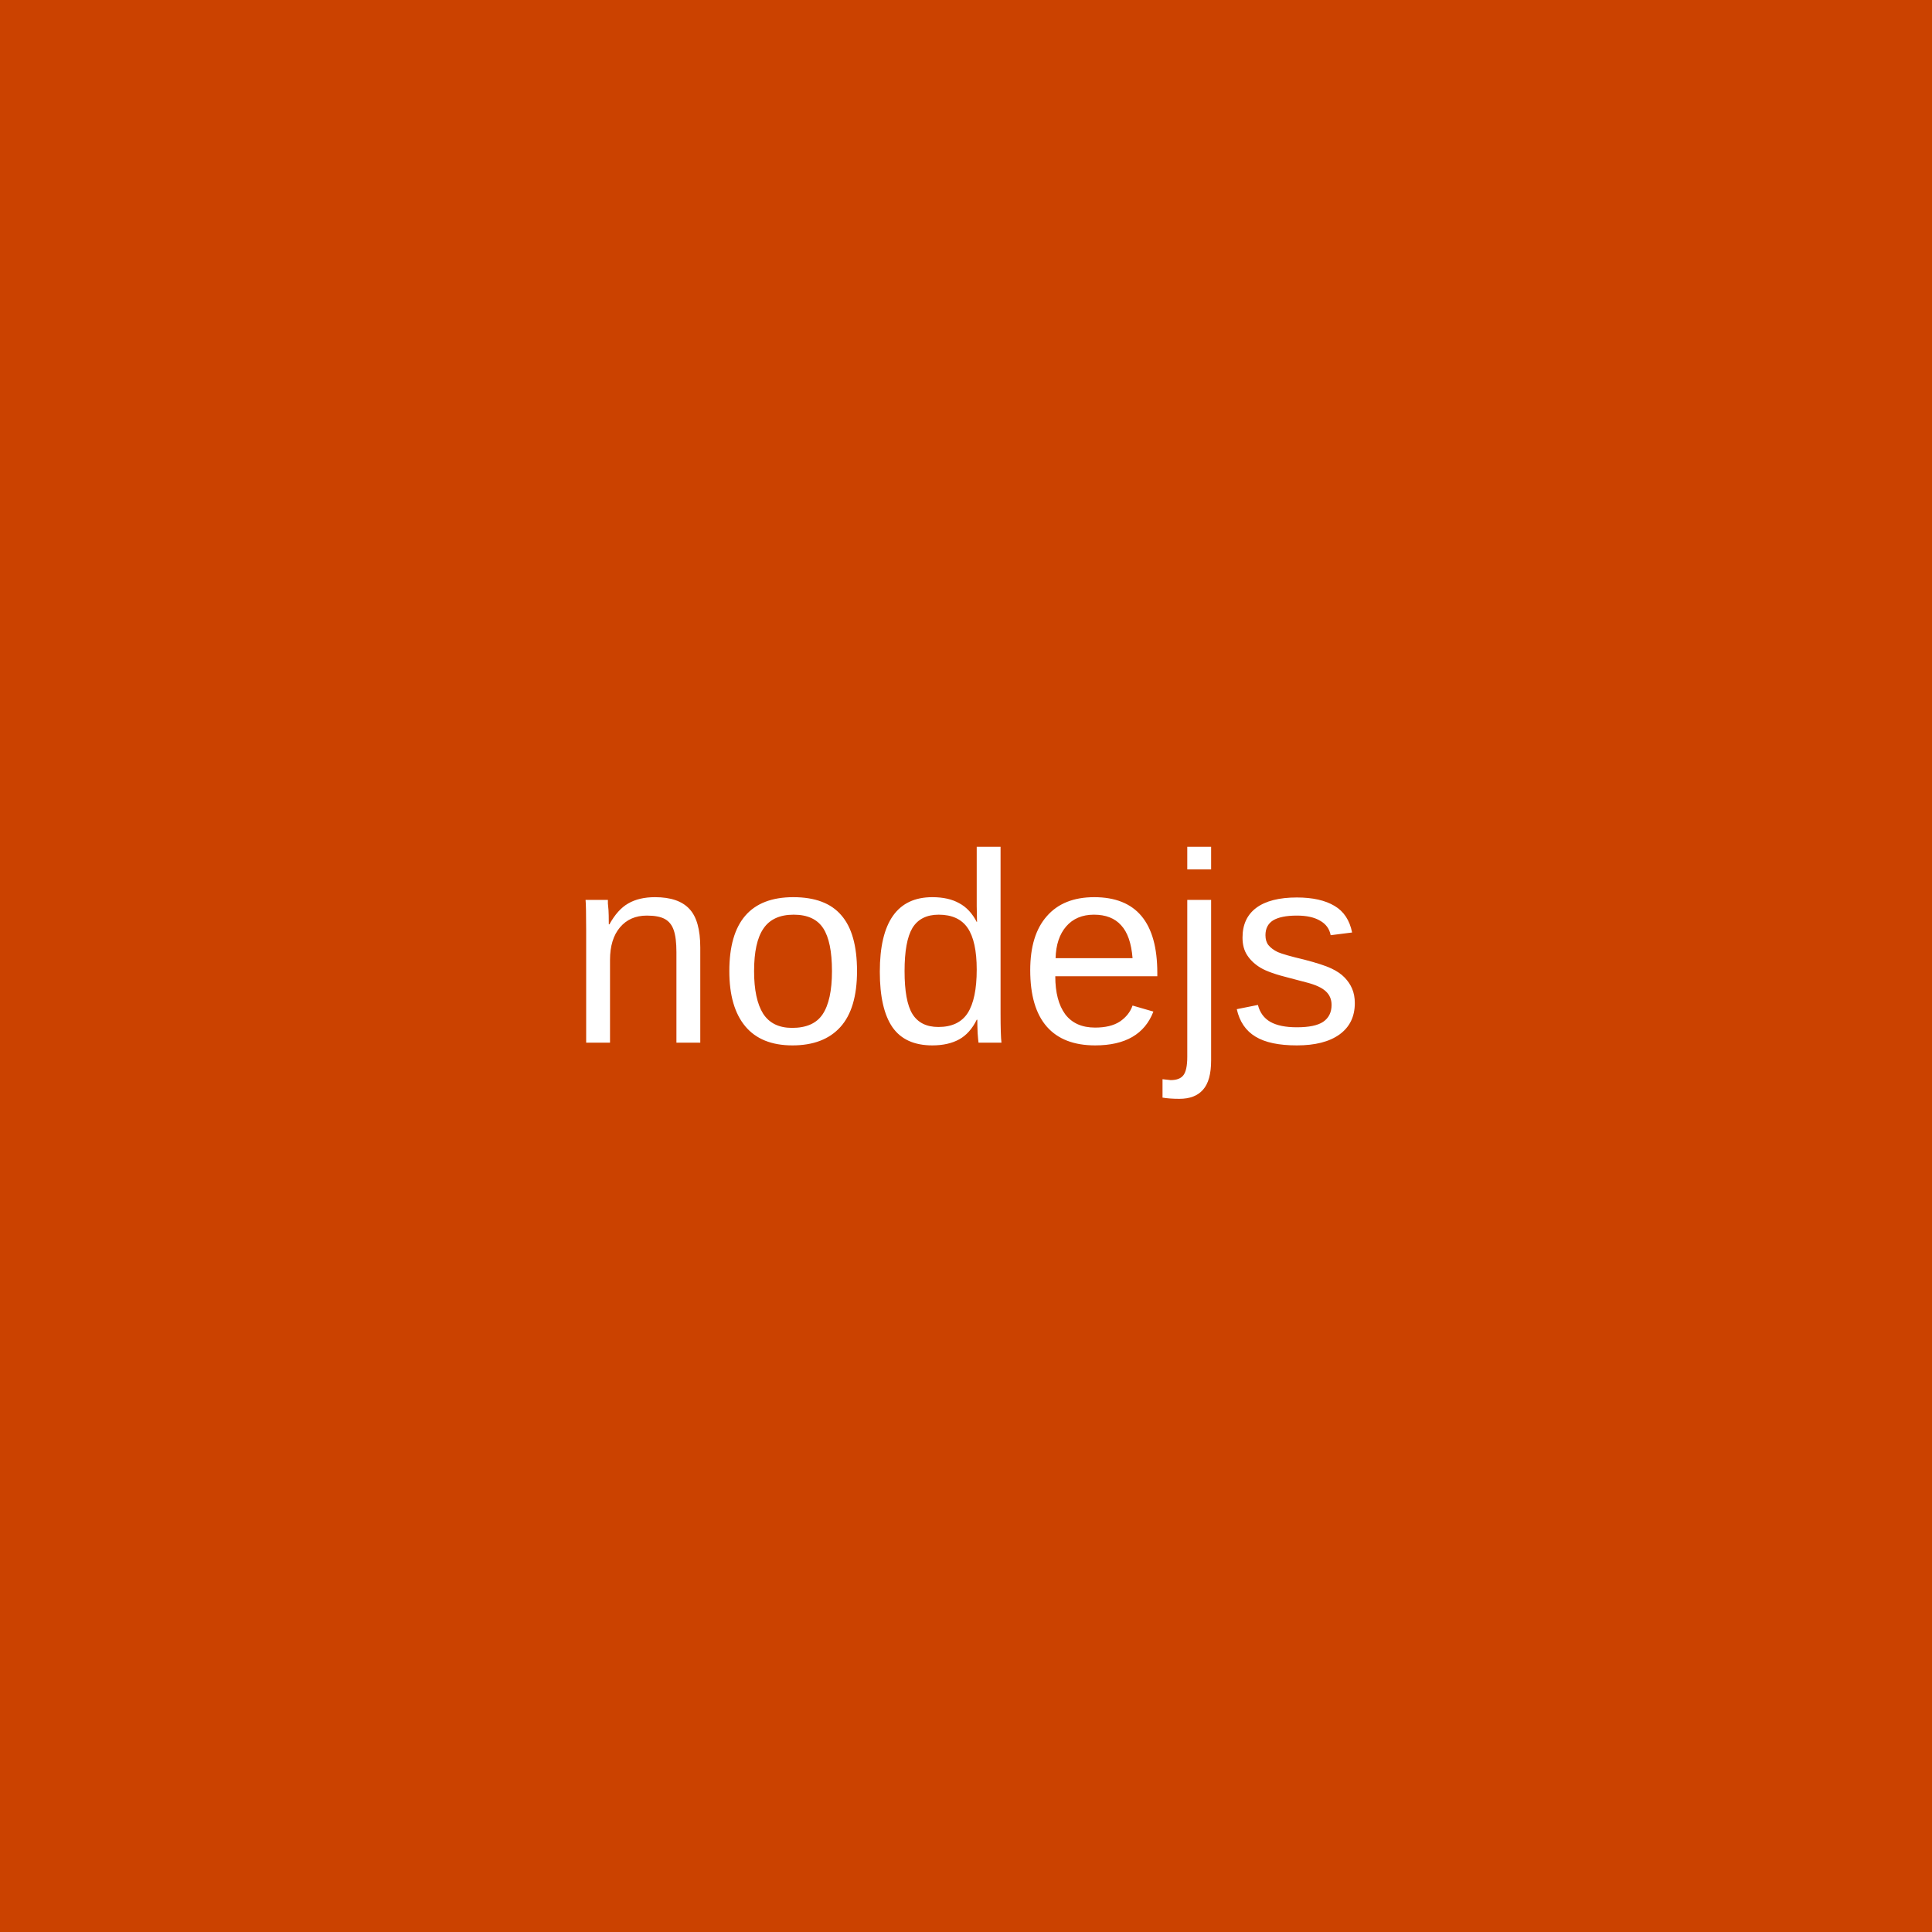
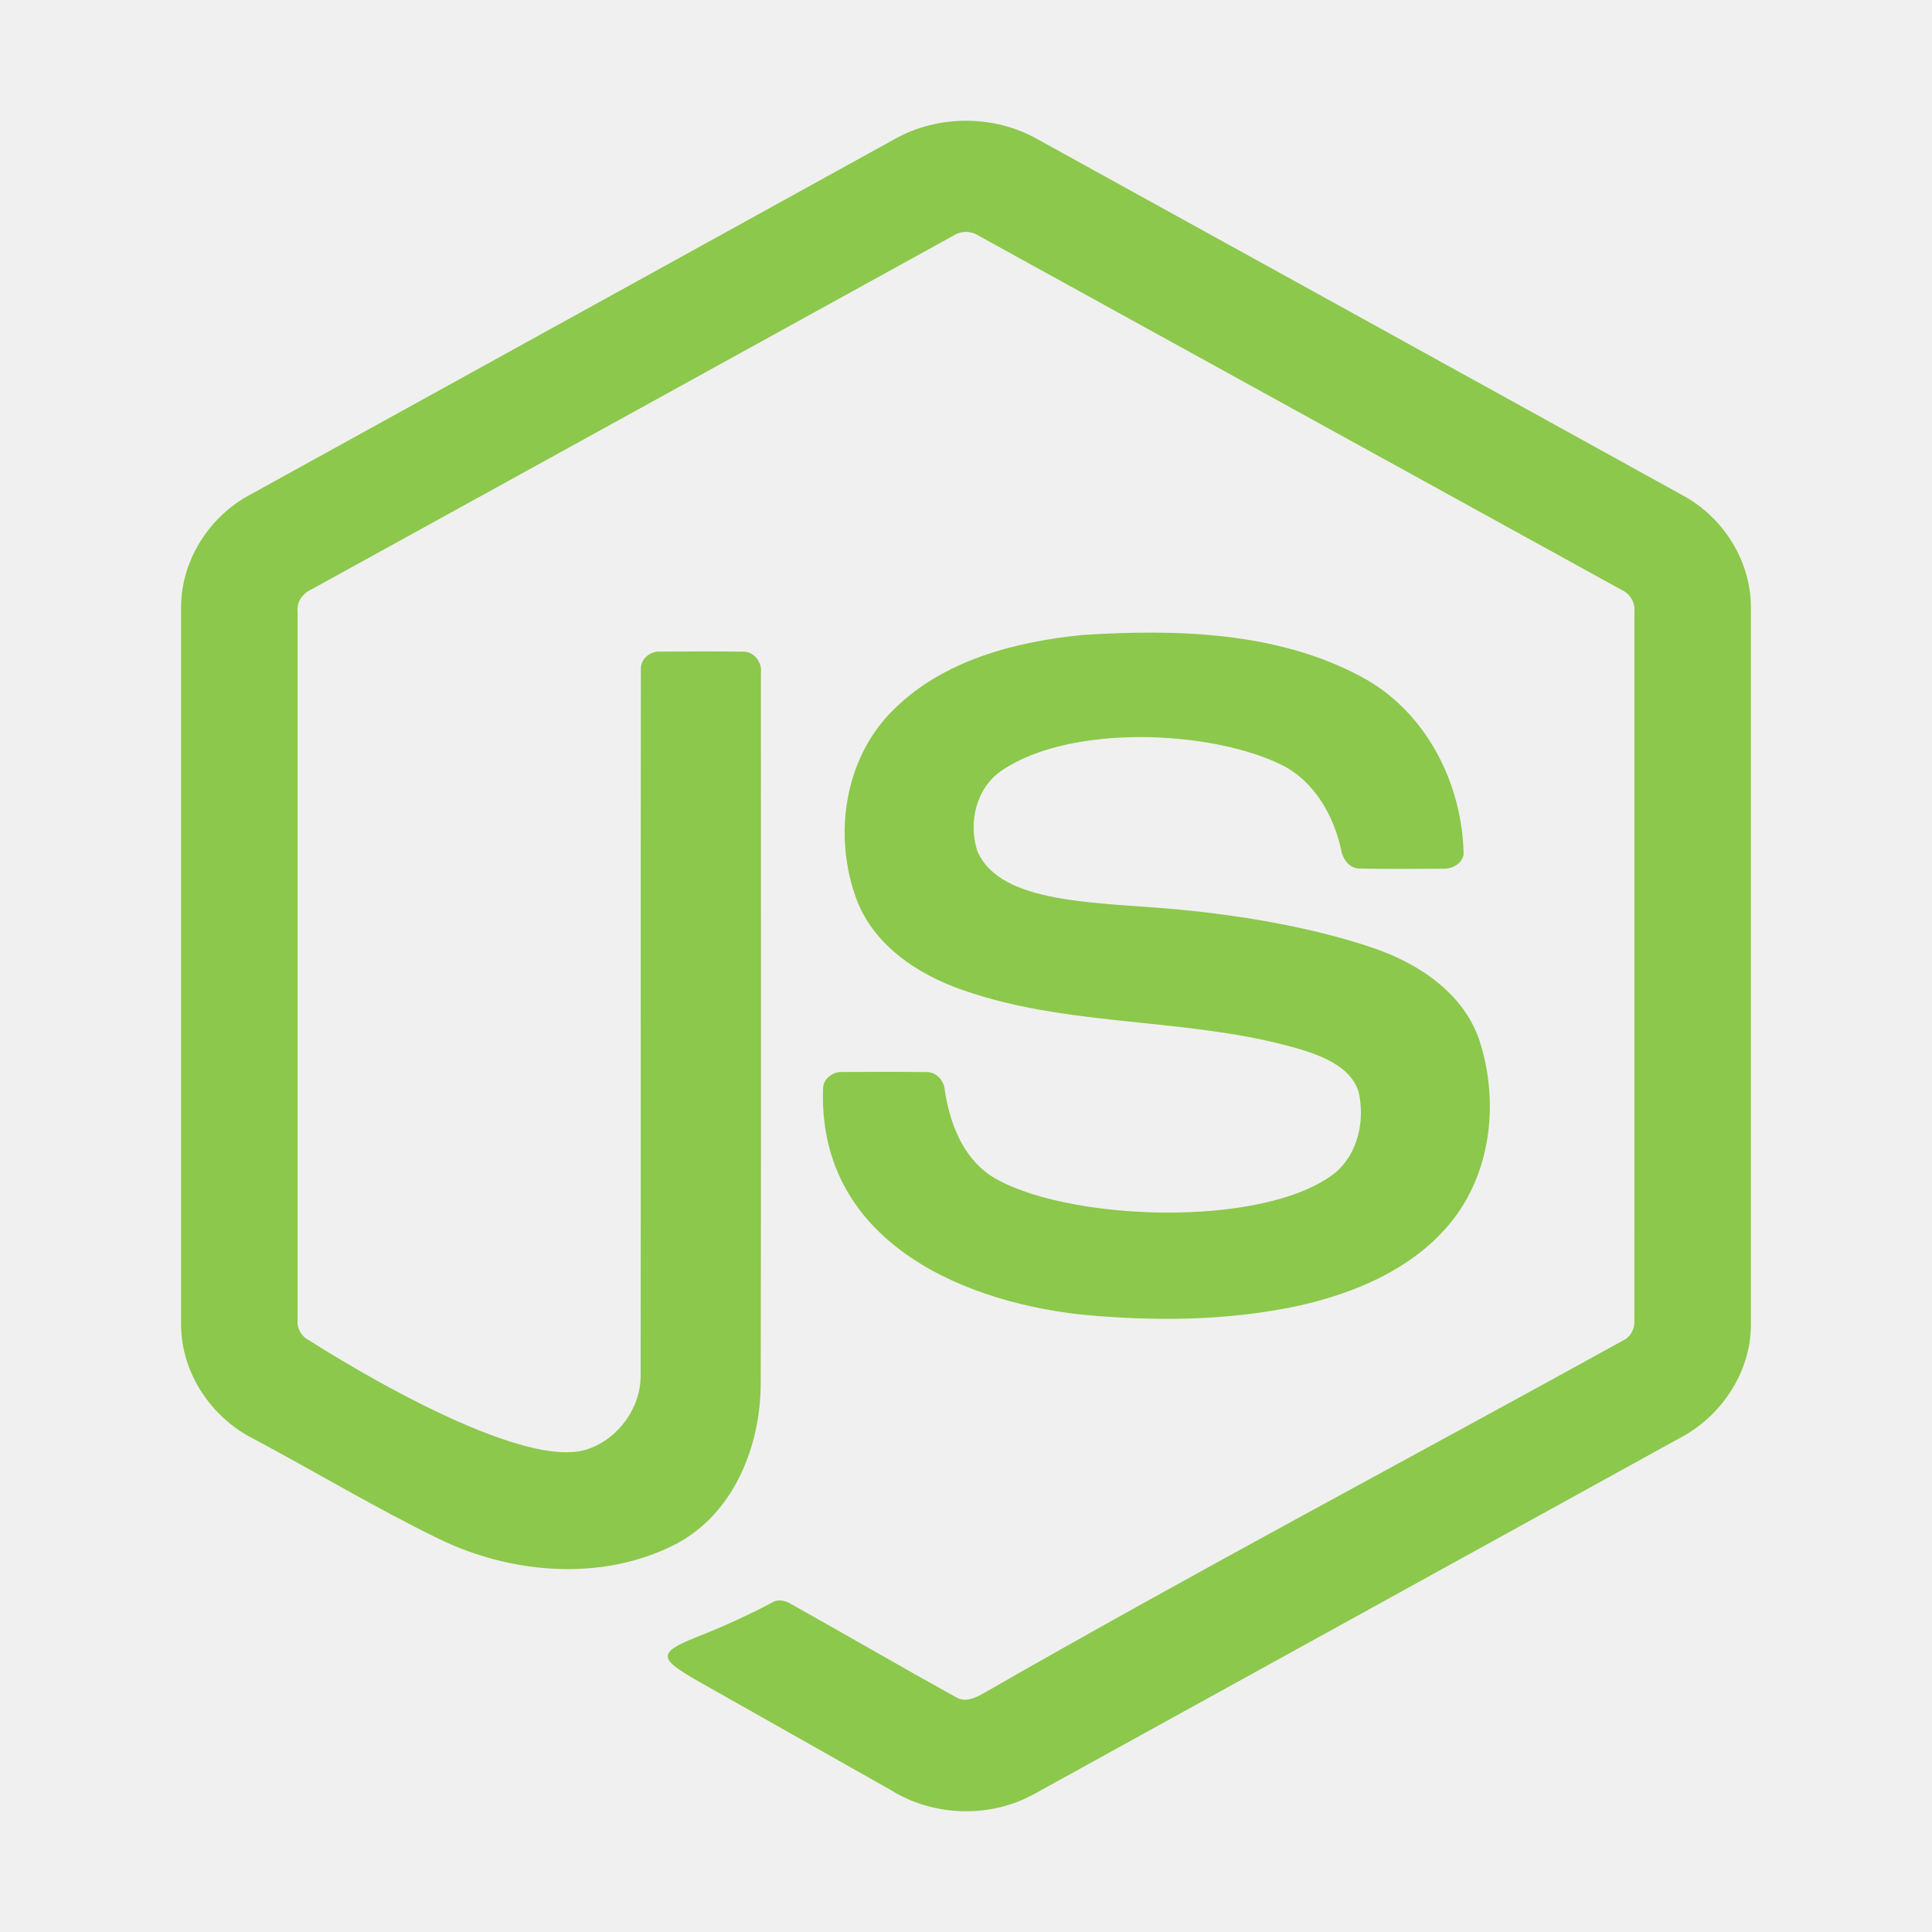
- <svg xmlns="http://www.w3.org/2000/svg" width="100" height="100">
-   <rect width="100%" height="100%" fill="#cb4200" />
-   <text x="50%" y="50%" font-family="Arial, sans-serif" font-size="14" fill="white" text-anchor="middle" dominant-baseline="middle">
-       nodejs
-     </text>
+ <svg xmlns="http://www.w3.org/2000/svg" viewBox="0 0 32 32" fill="none">
+   <g id="SVGRepo_bgCarrier" stroke-width="0" />
+   <g id="SVGRepo_tracerCarrier" stroke-linecap="round" stroke-linejoin="round" />
+   <g id="SVGRepo_iconCarrier">
+     <path d="M17.172 2.299C16.463 1.9 15.537 1.901 14.827 2.299C11.269 4.262 7.711 6.226 4.152 8.189C3.46 8.553 2.993 9.297 3 10.069V21.933C2.995 22.72 3.486 23.471 4.197 23.83C5.219 24.374 6.212 24.973 7.252 25.48C8.455 26.071 9.958 26.201 11.175 25.585C12.163 25.075 12.602 23.939 12.6 22.896C12.608 18.981 12.602 15.065 12.603 11.15C12.627 10.976 12.496 10.79 12.306 10.794C11.852 10.787 11.396 10.79 10.942 10.793C10.77 10.776 10.602 10.919 10.615 11.092C10.609 14.982 10.616 18.873 10.611 22.764C10.621 23.302 10.258 23.82 9.739 24.001C8.541 24.421 5.122 22.201 5.122 22.201C4.997 22.143 4.917 22.007 4.929 21.872C4.929 17.958 4.93 14.043 4.929 10.13C4.912 9.972 5.009 9.83 5.154 9.765C8.7 7.813 12.245 5.857 15.791 3.903C15.914 3.821 16.086 3.821 16.209 3.904C19.755 5.857 23.3 7.812 26.847 9.764C26.993 9.828 27.086 9.973 27.071 10.13C27.07 14.043 27.072 17.958 27.07 21.871C27.08 22.01 27.009 22.144 26.879 22.205C23.366 24.146 19.813 26.025 16.331 28.023C16.18 28.11 16.008 28.209 15.837 28.113C14.922 27.606 14.017 27.08 13.105 26.569C13.006 26.507 12.879 26.48 12.776 26.55C12.367 26.765 11.982 26.94 11.512 27.126C10.852 27.387 10.958 27.494 11.553 27.84C12.62 28.444 13.689 29.046 14.756 29.65C15.459 30.089 16.402 30.12 17.128 29.715C20.686 27.754 24.244 25.79 27.803 23.829C28.511 23.468 29.005 22.72 29 21.933V10.069C29.007 9.313 28.558 8.582 27.886 8.213C24.316 6.239 20.744 4.271 17.172 2.299Z" fill="#8CC84B" />
+     <path d="M22.542 11.206C21.145 10.459 19.484 10.419 17.931 10.517C16.81 10.628 15.631 10.937 14.814 11.741C13.976 12.549 13.794 13.854 14.192 14.909C14.477 15.654 15.195 16.139 15.937 16.395C16.893 16.733 17.898 16.837 18.903 16.941C19.819 17.037 20.736 17.132 21.616 17.404C21.976 17.523 22.395 17.706 22.506 18.097C22.607 18.561 22.496 19.1 22.119 19.422C20.924 20.368 17.598 20.223 16.417 19.478C15.939 19.161 15.733 18.599 15.649 18.064C15.64 17.897 15.506 17.744 15.325 17.757C14.871 17.752 14.418 17.753 13.964 17.756C13.806 17.743 13.642 17.856 13.633 18.017C13.54 20.469 15.791 21.538 17.904 21.773C19.111 21.888 20.344 21.881 21.533 21.622C22.426 21.419 23.322 21.044 23.937 20.356C24.695 19.52 24.844 18.275 24.504 17.233C24.244 16.456 23.501 15.957 22.742 15.701C21.709 15.347 20.484 15.156 19.549 15.067C18.189 14.938 16.573 14.991 16.188 14.097C16.035 13.629 16.165 13.048 16.595 12.76C17.733 11.989 20.048 12.091 21.227 12.668C21.767 12.938 22.081 13.495 22.21 14.056C22.234 14.222 22.345 14.394 22.536 14.386C22.987 14.396 23.437 14.389 23.887 14.389C24.042 14.4 24.212 14.313 24.242 14.155C24.223 12.981 23.623 11.779 22.542 11.206Z" fill="#8CC84B" />
+   </g>
</svg>
